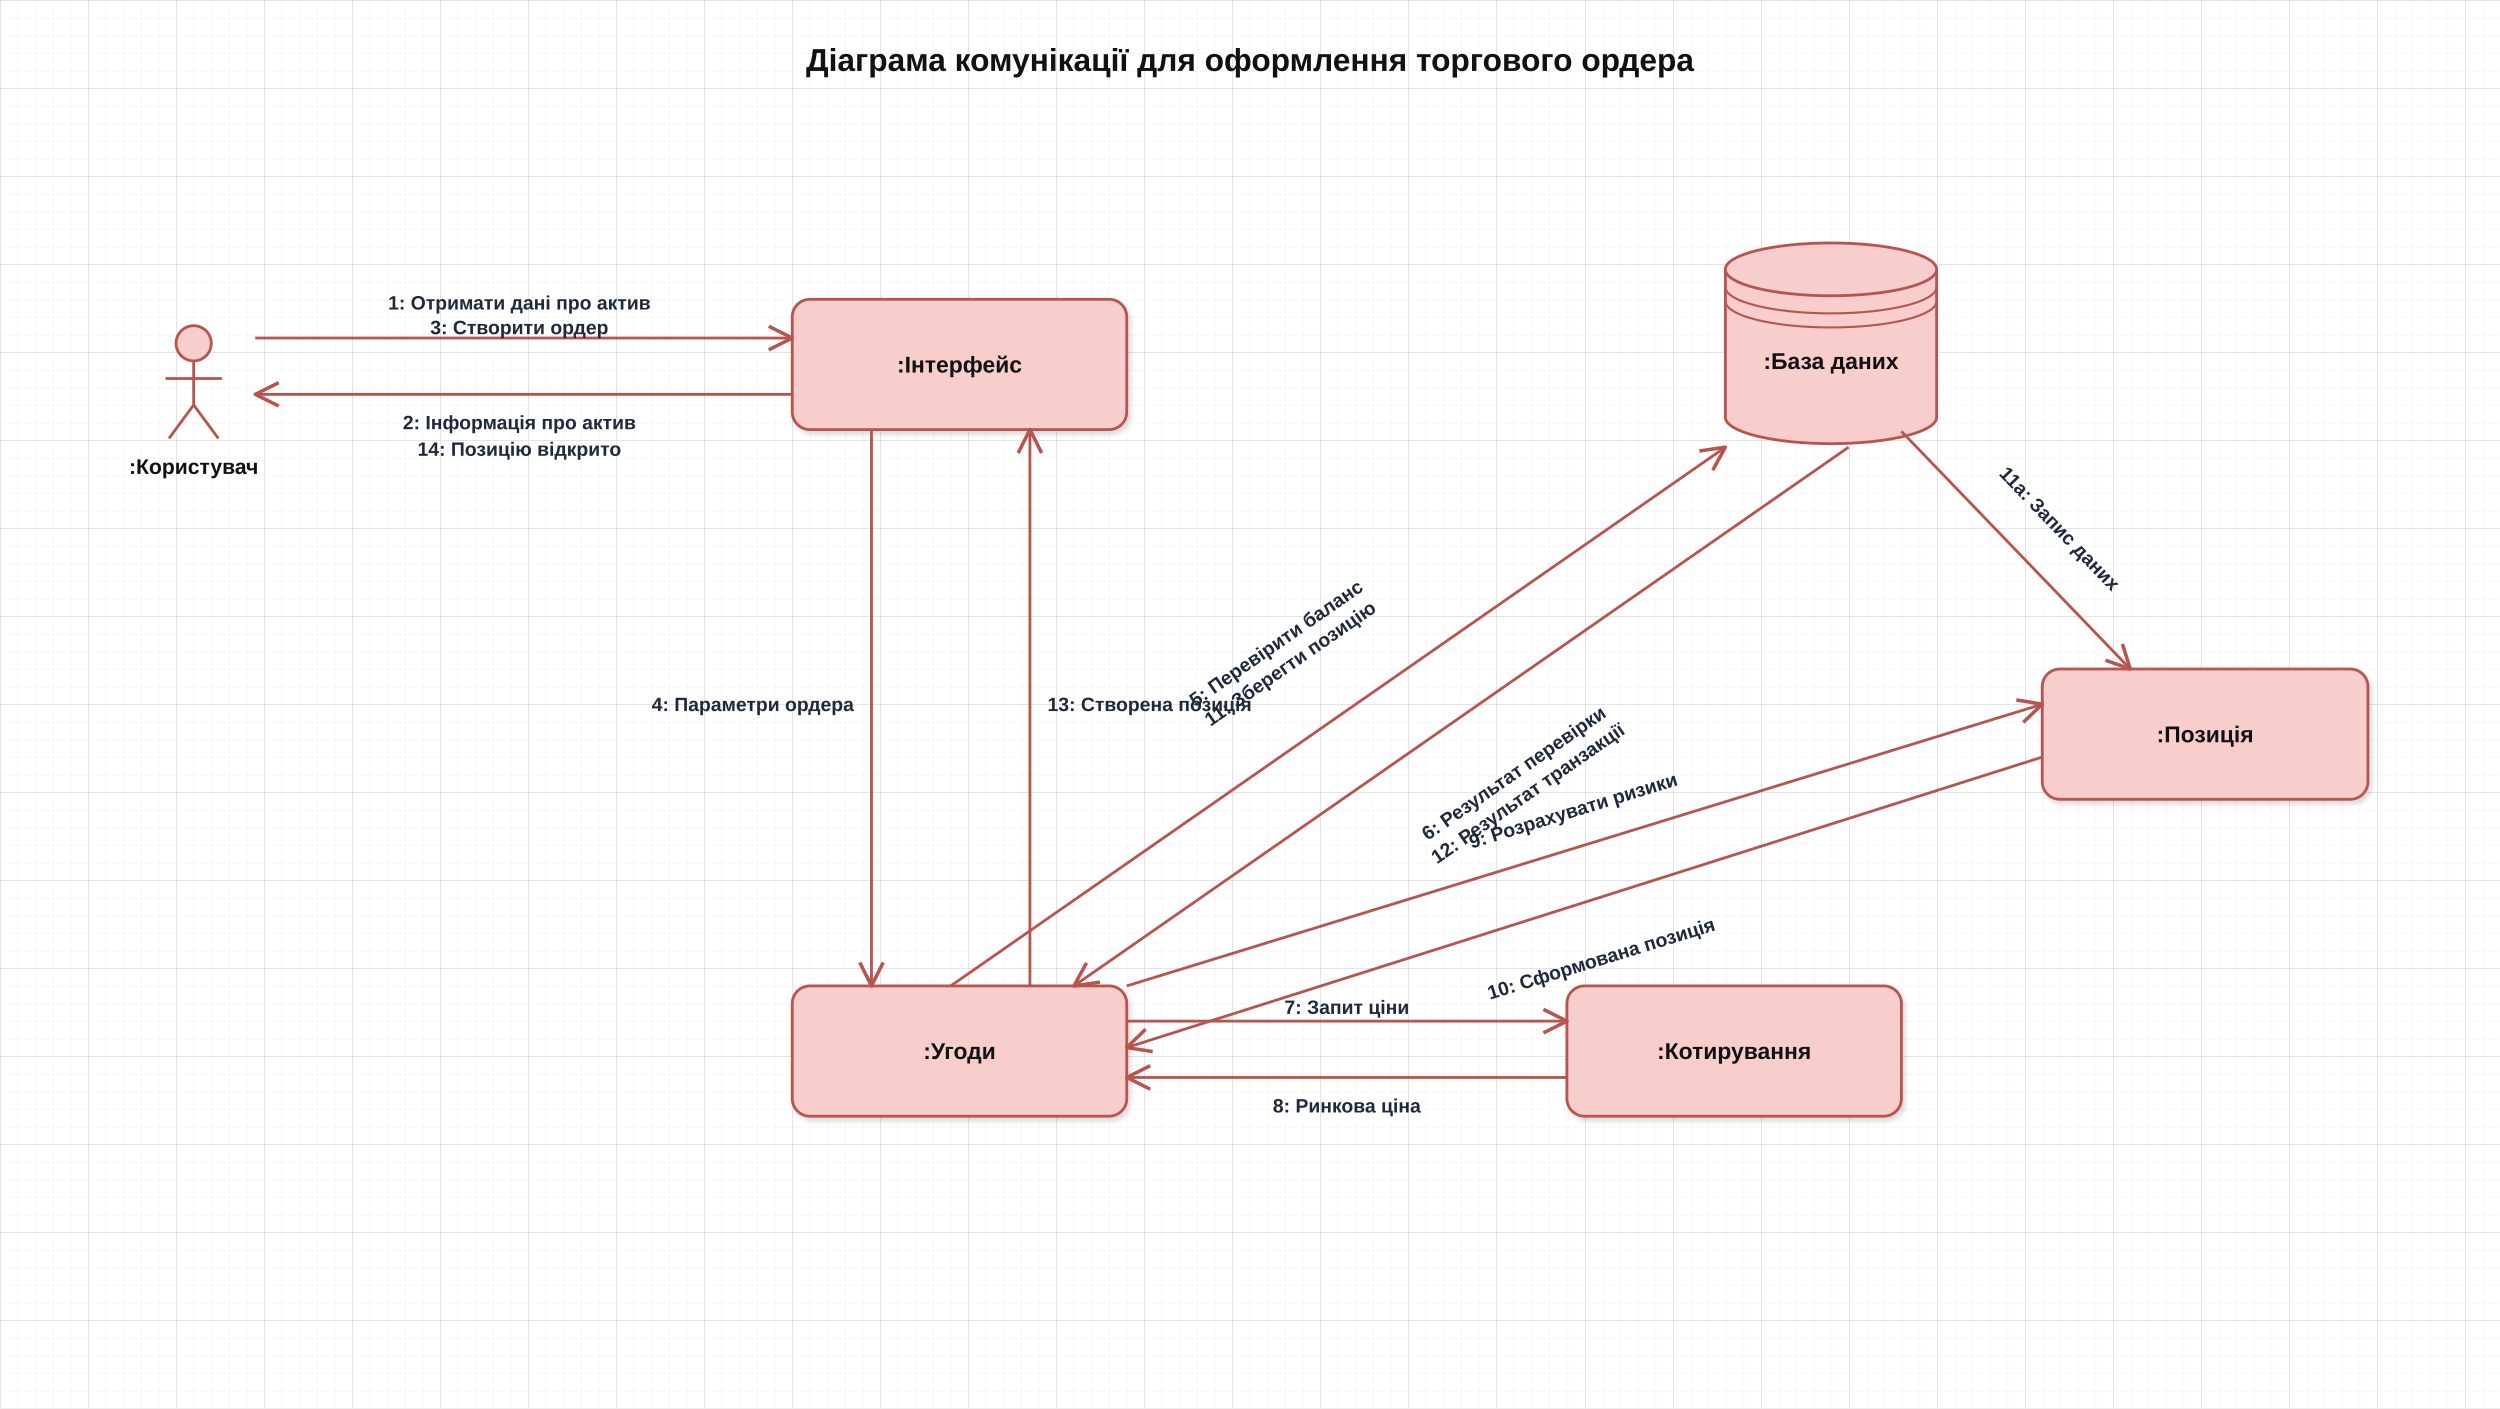
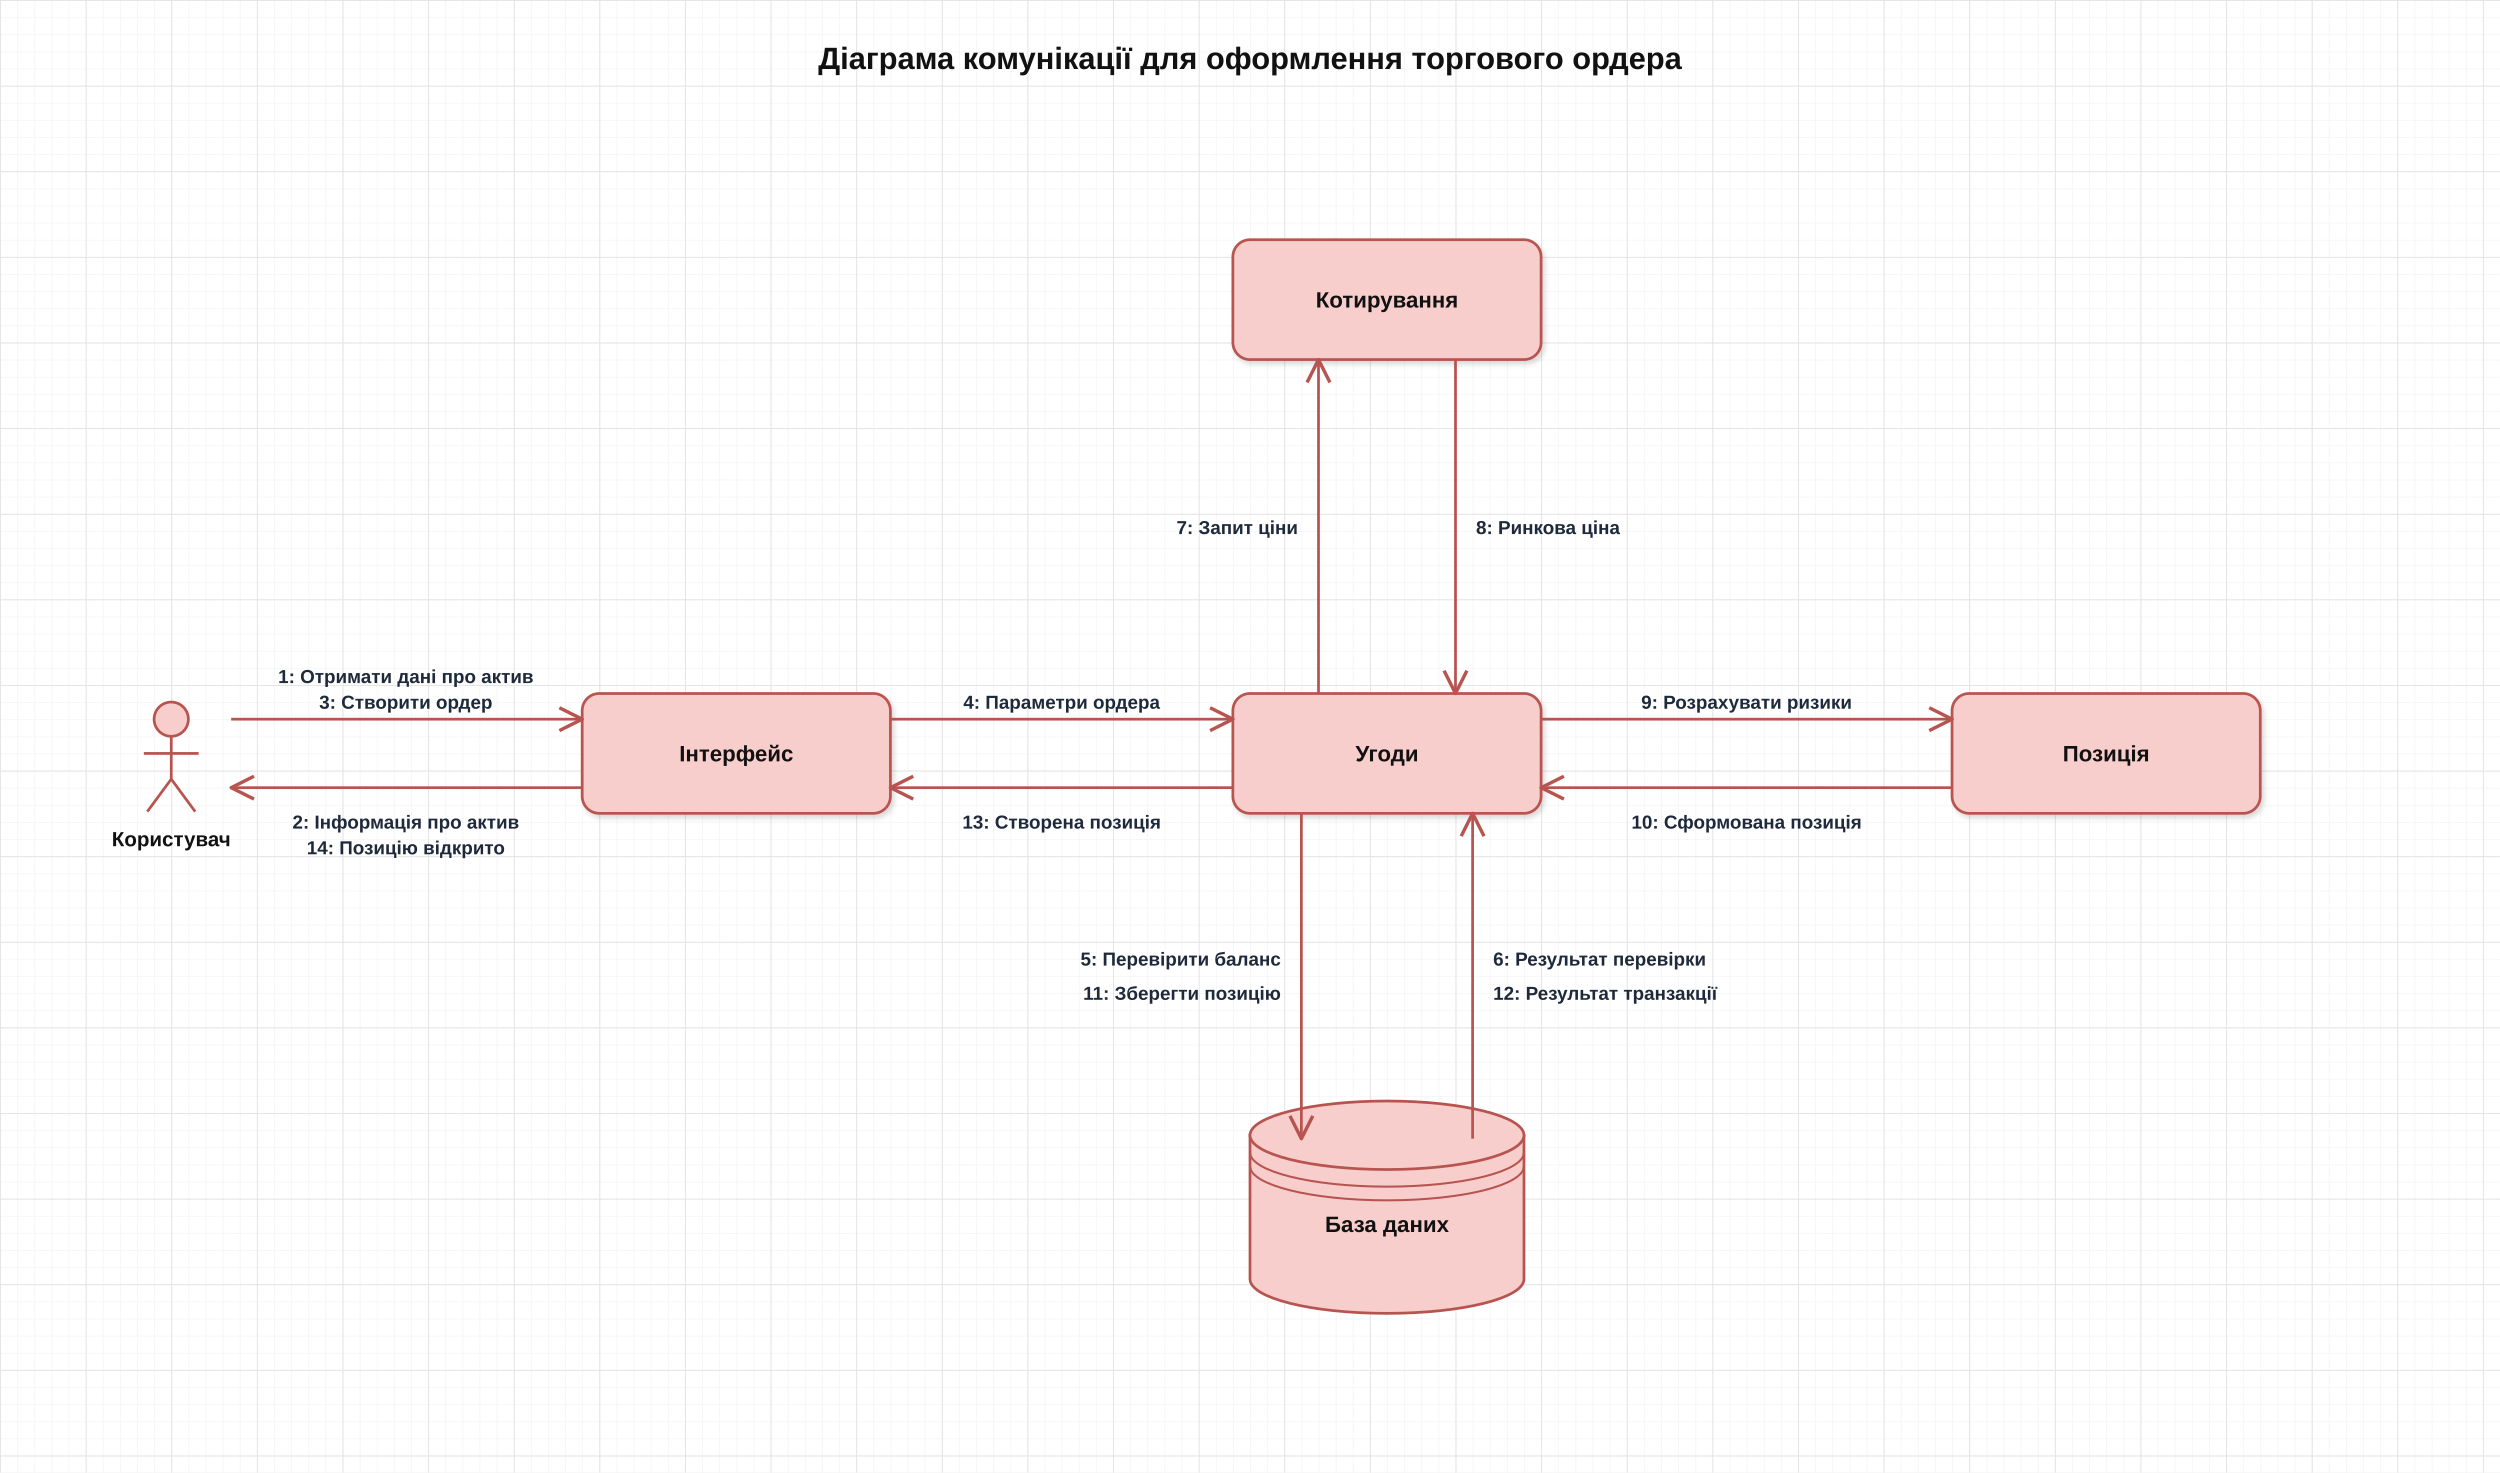
- <svg xmlns="http://www.w3.org/2000/svg" width="1420" height="800" viewBox="0 0 1420 800" font-family="Arial, Helvetica, sans-serif">
+ <svg xmlns="http://www.w3.org/2000/svg" width="1460" height="860" viewBox="0 0 1460 860" font-family="Arial, Helvetica, sans-serif">
  <defs>
    <pattern id="smallGrid" width="10" height="10" patternUnits="userSpaceOnUse">
      <path d="M 10 0 L 0 0 0 10" fill="none" stroke="#f0f0f0" stroke-width="0.6" />
    </pattern>
    <pattern id="grid" width="50" height="50" patternUnits="userSpaceOnUse">
      <rect width="50" height="50" fill="url(#smallGrid)" />
      <path d="M 50 0 L 0 0 0 50" fill="none" stroke="#e2e2e2" stroke-width="1" />
    </pattern>
    <filter id="dropShadow" x="-10%" y="-10%" width="125%" height="125%">
      <feDropShadow dx="1.5" dy="2" stdDeviation="1.5" flood-color="#000000" flood-opacity="0.15" />
    </filter>
    <marker id="vee-blue" viewBox="0 0 12 12" refX="11" refY="6" markerWidth="10" markerHeight="10" orient="auto-start-reverse">
      <path d="M 1 1 L 11 6 L 1 11" fill="none" stroke="#2b7889" stroke-width="1.5" stroke-linejoin="round" />
    </marker>
    <marker id="arrow-blue" viewBox="0 0 12 12" refX="11" refY="6" markerWidth="9" markerHeight="9" orient="auto-start-reverse">
      <path d="M 1 2 L 11 6 L 1 10 z" fill="#2b7889" stroke="#2b7889" stroke-width="1" />
    </marker>
    <marker id="hollow-blue" viewBox="0 0 14 14" refX="13" refY="7" markerWidth="12" markerHeight="12" orient="auto-start-reverse">
      <path d="M 1 1 L 13 7 L 1 13 z" fill="#ffffff" stroke="#2b7889" stroke-width="1.5" />
    </marker>
    <marker id="diamond-filled-blue" viewBox="0 0 16 12" refX="1" refY="6" markerWidth="14" markerHeight="10" orient="auto">
      <path d="M 1 6 L 8 1 L 15 6 L 8 11 z" fill="#2b7889" stroke="#2b7889" stroke-width="1.2" />
    </marker>
    <marker id="diamond-hollow-blue" viewBox="0 0 16 12" refX="1" refY="6" markerWidth="14" markerHeight="10" orient="auto">
      <path d="M 1 6 L 8 1 L 15 6 L 8 11 z" fill="#ffffff" stroke="#2b7889" stroke-width="1.3" />
    </marker>
    <marker id="vee-black" viewBox="0 0 12 12" refX="11" refY="6" markerWidth="10" markerHeight="10" orient="auto-start-reverse">
      <path d="M 1 1 L 11 6 L 1 11" fill="none" stroke="#333333" stroke-width="1.5" stroke-linejoin="round" />
    </marker>
    <marker id="arrow-black" viewBox="0 0 12 12" refX="11" refY="6" markerWidth="9" markerHeight="9" orient="auto-start-reverse">
      <path d="M 1 2 L 11 6 L 1 10 z" fill="#333333" stroke="#333333" stroke-width="1" />
    </marker>
    <marker id="hollow-black" viewBox="0 0 14 14" refX="13" refY="7" markerWidth="12" markerHeight="12" orient="auto-start-reverse">
      <path d="M 1 1 L 13 7 L 1 13 z" fill="#ffffff" stroke="#333333" stroke-width="1.5" />
    </marker>
    <marker id="diamond-filled-black" viewBox="0 0 16 12" refX="1" refY="6" markerWidth="14" markerHeight="10" orient="auto">
      <path d="M 1 6 L 8 1 L 15 6 L 8 11 z" fill="#333333" stroke="#333333" stroke-width="1.2" />
    </marker>
    <marker id="diamond-hollow-black" viewBox="0 0 16 12" refX="1" refY="6" markerWidth="14" markerHeight="10" orient="auto">
      <path d="M 1 6 L 8 1 L 15 6 L 8 11 z" fill="#ffffff" stroke="#333333" stroke-width="1.3" />
    </marker>
    <marker id="vee-red" viewBox="0 0 12 12" refX="11" refY="6" markerWidth="10" markerHeight="10" orient="auto-start-reverse">
      <path d="M 1 1 L 11 6 L 1 11" fill="none" stroke="#e03131" stroke-width="1.5" stroke-linejoin="round" />
    </marker>
    <marker id="arrow-red" viewBox="0 0 12 12" refX="11" refY="6" markerWidth="9" markerHeight="9" orient="auto-start-reverse">
      <path d="M 1 2 L 11 6 L 1 10 z" fill="#e03131" stroke="#e03131" stroke-width="1" />
    </marker>
    <marker id="hollow-red" viewBox="0 0 14 14" refX="13" refY="7" markerWidth="12" markerHeight="12" orient="auto-start-reverse">
      <path d="M 1 1 L 13 7 L 1 13 z" fill="#ffffff" stroke="#e03131" stroke-width="1.5" />
    </marker>
    <marker id="diamond-filled-red" viewBox="0 0 16 12" refX="1" refY="6" markerWidth="14" markerHeight="10" orient="auto">
      <path d="M 1 6 L 8 1 L 15 6 L 8 11 z" fill="#e03131" stroke="#e03131" stroke-width="1.2" />
    </marker>
    <marker id="diamond-hollow-red" viewBox="0 0 16 12" refX="1" refY="6" markerWidth="14" markerHeight="10" orient="auto">
      <path d="M 1 6 L 8 1 L 15 6 L 8 11 z" fill="#ffffff" stroke="#e03131" stroke-width="1.3" />
    </marker>
    <marker id="vee-green" viewBox="0 0 12 12" refX="11" refY="6" markerWidth="10" markerHeight="10" orient="auto-start-reverse">
      <path d="M 1 1 L 11 6 L 1 11" fill="none" stroke="#2b8a3e" stroke-width="1.5" stroke-linejoin="round" />
    </marker>
    <marker id="arrow-green" viewBox="0 0 12 12" refX="11" refY="6" markerWidth="9" markerHeight="9" orient="auto-start-reverse">
      <path d="M 1 2 L 11 6 L 1 10 z" fill="#2b8a3e" stroke="#2b8a3e" stroke-width="1" />
    </marker>
    <marker id="hollow-green" viewBox="0 0 14 14" refX="13" refY="7" markerWidth="12" markerHeight="12" orient="auto-start-reverse">
      <path d="M 1 1 L 13 7 L 1 13 z" fill="#ffffff" stroke="#2b8a3e" stroke-width="1.5" />
    </marker>
    <marker id="diamond-filled-green" viewBox="0 0 16 12" refX="1" refY="6" markerWidth="14" markerHeight="10" orient="auto">
      <path d="M 1 6 L 8 1 L 15 6 L 8 11 z" fill="#2b8a3e" stroke="#2b8a3e" stroke-width="1.2" />
    </marker>
    <marker id="diamond-hollow-green" viewBox="0 0 16 12" refX="1" refY="6" markerWidth="14" markerHeight="10" orient="auto">
      <path d="M 1 6 L 8 1 L 15 6 L 8 11 z" fill="#ffffff" stroke="#2b8a3e" stroke-width="1.3" />
    </marker>
    <marker id="vee-orange" viewBox="0 0 12 12" refX="11" refY="6" markerWidth="10" markerHeight="10" orient="auto-start-reverse">
      <path d="M 1 1 L 11 6 L 1 11" fill="none" stroke="#d97706" stroke-width="1.5" stroke-linejoin="round" />
    </marker>
    <marker id="arrow-orange" viewBox="0 0 12 12" refX="11" refY="6" markerWidth="9" markerHeight="9" orient="auto-start-reverse">
      <path d="M 1 2 L 11 6 L 1 10 z" fill="#d97706" stroke="#d97706" stroke-width="1" />
    </marker>
    <marker id="hollow-orange" viewBox="0 0 14 14" refX="13" refY="7" markerWidth="12" markerHeight="12" orient="auto-start-reverse">
      <path d="M 1 1 L 13 7 L 1 13 z" fill="#ffffff" stroke="#d97706" stroke-width="1.5" />
    </marker>
    <marker id="diamond-filled-orange" viewBox="0 0 16 12" refX="1" refY="6" markerWidth="14" markerHeight="10" orient="auto">
      <path d="M 1 6 L 8 1 L 15 6 L 8 11 z" fill="#d97706" stroke="#d97706" stroke-width="1.2" />
    </marker>
    <marker id="diamond-hollow-orange" viewBox="0 0 16 12" refX="1" refY="6" markerWidth="14" markerHeight="10" orient="auto">
      <path d="M 1 6 L 8 1 L 15 6 L 8 11 z" fill="#ffffff" stroke="#d97706" stroke-width="1.3" />
    </marker>
    <marker id="vee-darkorange" viewBox="0 0 12 12" refX="11" refY="6" markerWidth="10" markerHeight="10" orient="auto-start-reverse">
      <path d="M 1 1 L 11 6 L 1 11" fill="none" stroke="#d9480f" stroke-width="1.5" stroke-linejoin="round" />
    </marker>
    <marker id="arrow-darkorange" viewBox="0 0 12 12" refX="11" refY="6" markerWidth="9" markerHeight="9" orient="auto-start-reverse">
      <path d="M 1 2 L 11 6 L 1 10 z" fill="#d9480f" stroke="#d9480f" stroke-width="1" />
    </marker>
    <marker id="hollow-darkorange" viewBox="0 0 14 14" refX="13" refY="7" markerWidth="12" markerHeight="12" orient="auto-start-reverse">
      <path d="M 1 1 L 13 7 L 1 13 z" fill="#ffffff" stroke="#d9480f" stroke-width="1.5" />
    </marker>
    <marker id="diamond-filled-darkorange" viewBox="0 0 16 12" refX="1" refY="6" markerWidth="14" markerHeight="10" orient="auto">
      <path d="M 1 6 L 8 1 L 15 6 L 8 11 z" fill="#d9480f" stroke="#d9480f" stroke-width="1.2" />
    </marker>
    <marker id="diamond-hollow-darkorange" viewBox="0 0 16 12" refX="1" refY="6" markerWidth="14" markerHeight="10" orient="auto">
      <path d="M 1 6 L 8 1 L 15 6 L 8 11 z" fill="#ffffff" stroke="#d9480f" stroke-width="1.3" />
    </marker>
    <marker id="vee-pink" viewBox="0 0 12 12" refX="11" refY="6" markerWidth="10" markerHeight="10" orient="auto-start-reverse">
      <path d="M 1 1 L 11 6 L 1 11" fill="none" stroke="#b85450" stroke-width="1.5" stroke-linejoin="round" />
    </marker>
    <marker id="arrow-pink" viewBox="0 0 12 12" refX="11" refY="6" markerWidth="9" markerHeight="9" orient="auto-start-reverse">
      <path d="M 1 2 L 11 6 L 1 10 z" fill="#b85450" stroke="#b85450" stroke-width="1" />
    </marker>
    <marker id="hollow-pink" viewBox="0 0 14 14" refX="13" refY="7" markerWidth="12" markerHeight="12" orient="auto-start-reverse">
      <path d="M 1 1 L 13 7 L 1 13 z" fill="#ffffff" stroke="#b85450" stroke-width="1.5" />
    </marker>
    <marker id="diamond-filled-pink" viewBox="0 0 16 12" refX="1" refY="6" markerWidth="14" markerHeight="10" orient="auto">
      <path d="M 1 6 L 8 1 L 15 6 L 8 11 z" fill="#b85450" stroke="#b85450" stroke-width="1.2" />
    </marker>
    <marker id="diamond-hollow-pink" viewBox="0 0 16 12" refX="1" refY="6" markerWidth="14" markerHeight="10" orient="auto">
      <path d="M 1 6 L 8 1 L 15 6 L 8 11 z" fill="#ffffff" stroke="#b85450" stroke-width="1.3" />
    </marker>
    <marker id="vee-slate" viewBox="0 0 12 12" refX="11" refY="6" markerWidth="10" markerHeight="10" orient="auto-start-reverse">
      <path d="M 1 1 L 11 6 L 1 11" fill="none" stroke="#475569" stroke-width="1.5" stroke-linejoin="round" />
    </marker>
    <marker id="arrow-slate" viewBox="0 0 12 12" refX="11" refY="6" markerWidth="9" markerHeight="9" orient="auto-start-reverse">
      <path d="M 1 2 L 11 6 L 1 10 z" fill="#475569" stroke="#475569" stroke-width="1" />
    </marker>
    <marker id="hollow-slate" viewBox="0 0 14 14" refX="13" refY="7" markerWidth="12" markerHeight="12" orient="auto-start-reverse">
      <path d="M 1 1 L 13 7 L 1 13 z" fill="#ffffff" stroke="#475569" stroke-width="1.5" />
    </marker>
    <marker id="diamond-filled-slate" viewBox="0 0 16 12" refX="1" refY="6" markerWidth="14" markerHeight="10" orient="auto">
      <path d="M 1 6 L 8 1 L 15 6 L 8 11 z" fill="#475569" stroke="#475569" stroke-width="1.2" />
    </marker>
    <marker id="diamond-hollow-slate" viewBox="0 0 16 12" refX="1" refY="6" markerWidth="14" markerHeight="10" orient="auto">
      <path d="M 1 6 L 8 1 L 15 6 L 8 11 z" fill="#ffffff" stroke="#475569" stroke-width="1.3" />
    </marker>
    <marker id="er-one" viewBox="0 0 16 16" refX="2" refY="8" markerWidth="14" markerHeight="14" orient="auto">
      <path d="M 6 2 L 6 14 M 10 2 L 10 14" fill="none" stroke="#2b7889" stroke-width="1.6" />
    </marker>
    <marker id="er-many" viewBox="0 0 20 16" refX="18" refY="8" markerWidth="16" markerHeight="14" orient="auto">
      <circle cx="5" cy="8" r="3" fill="#ffffff" stroke="#2b7889" stroke-width="1.5" />
      <path d="M 9 8 L 19 2 M 9 8 L 19 8 M 9 8 L 19 14" fill="none" stroke="#2b7889" stroke-width="1.5" />
    </marker>
  </defs>
-   <rect width="1420" height="800" fill="#ffffff" />
-   <rect width="1420" height="800" fill="url(#grid)" />
-   <text x="710.0" y="40.3" font-size="18" font-weight="bold" font-style="normal" text-anchor="middle" fill="#111111">Діаграма комунікації для оформлення торгового ордера</text>
-   <circle cx="110" cy="195" r="10" fill="#f8cecc" stroke="#b85450" stroke-width="1.6" />
-   <line x1="110" y1="205" x2="110" y2="230" stroke="#b85450" stroke-width="1.6" />
-   <line x1="94" y1="215" x2="126" y2="215" stroke="#b85450" stroke-width="1.6" />
-   <line x1="110" y1="230" x2="96" y2="249" stroke="#b85450" stroke-width="1.6" />
-   <line x1="110" y1="230" x2="124" y2="249" stroke="#b85450" stroke-width="1.6" />
-   <text x="110.0" y="269.2" font-size="12" font-weight="bold" font-style="normal" text-anchor="middle" fill="#111111">:Користувач</text>
-   <rect x="450" y="170" width="190" height="74" rx="10" fill="#f8cecc" stroke="#b85450" stroke-width="1.6" filter="url(#dropShadow)" />
-   <text x="545.0" y="211.6" font-size="13" font-weight="bold" font-style="normal" text-anchor="middle" fill="#111111">:Інтерфейс</text>
-   <rect x="450" y="560" width="190" height="74" rx="10" fill="#f8cecc" stroke="#b85450" stroke-width="1.6" filter="url(#dropShadow)" />
-   <text x="545.0" y="601.5" font-size="13" font-weight="bold" font-style="normal" text-anchor="middle" fill="#111111">:Угоди</text>
-   <path d="M 980 153.0 L 980 237.0 A 60 15.0 0 0 0 1100 237.0 L 1100 153.0 Z" fill="#f8cecc" stroke="#b85450" stroke-width="1.6" />
-   <ellipse cx="1040" cy="153.0" rx="60" ry="15.0" fill="#f8cecc" stroke="#b85450" stroke-width="1.6" />
-   <path d="M 980 163.0 A 60 15.0 0 0 0 1100 163.0" fill="none" stroke="#b85450" stroke-width="1.2" />
-   <path d="M 980 171.0 A 60 15.0 0 0 0 1100 171.0" fill="none" stroke="#b85450" stroke-width="1.2" />
-   <text x="1040.0" y="209.6" font-size="13" font-weight="bold" font-style="normal" text-anchor="middle" fill="#111111">:База даних</text>
-   <rect x="890" y="560" width="190" height="74" rx="10" fill="#f8cecc" stroke="#b85450" stroke-width="1.6" filter="url(#dropShadow)" />
-   <text x="985.0" y="601.5" font-size="13" font-weight="bold" font-style="normal" text-anchor="middle" fill="#111111">:Котирування</text>
-   <rect x="1160" y="380" width="185" height="74" rx="10" fill="#f8cecc" stroke="#b85450" stroke-width="1.6" filter="url(#dropShadow)" />
-   <text x="1252.5" y="421.6" font-size="13" font-weight="bold" font-style="normal" text-anchor="middle" fill="#111111">:Позиція</text>
-   <path d="M 145.0 192.0 L 450.0 192.0" fill="none" stroke="#b85450" stroke-width="1.6" marker-end="url(#vee-pink)" />
-   <text x="295.0" y="175.8" font-size="11" font-weight="bold" font-style="normal" text-anchor="middle" fill="#1e293b">1: Отримати дані про актив</text>
-   <text x="295.0" y="189.8" font-size="11" font-weight="bold" font-style="normal" text-anchor="middle" fill="#1e293b">3: Створити ордер</text>
-   <path d="M 450.0 224.0 L 145.0 224.0" fill="none" stroke="#b85450" stroke-width="1.6" marker-end="url(#vee-pink)" />
-   <text x="295.0" y="243.8" font-size="11" font-weight="bold" font-style="normal" text-anchor="middle" fill="#1e293b">2: Інформація про актив</text>
-   <text x="295.0" y="258.9" font-size="11" font-weight="bold" font-style="normal" text-anchor="middle" fill="#1e293b">14: Позицію відкрито</text>
-   <path d="M 495.0 244.0 L 495.0 560.0" fill="none" stroke="#b85450" stroke-width="1.6" marker-end="url(#vee-pink)" />
-   <text x="485.0" y="403.9" font-size="11" font-weight="bold" font-style="normal" text-anchor="end" fill="#1e293b">4: Параметри ордера</text>
-   <path d="M 585.0 560.0 L 585.0 244.0" fill="none" stroke="#b85450" stroke-width="1.6" marker-end="url(#vee-pink)" />
-   <text x="595.0" y="403.9" font-size="11" font-weight="bold" font-style="normal" text-anchor="start" fill="#1e293b">13: Створена позиція</text>
-   <path d="M 540.0 560.0 L 980.0 254.0" fill="none" stroke="#b85450" stroke-width="1.6" marker-end="url(#vee-pink)" />
-   <g transform="rotate(-34.8, 735, 380)">
-     <text x="735.0" y="365.9" font-size="11" font-weight="bold" font-style="normal" text-anchor="middle" fill="#1e293b">5: Перевірити баланс</text>
-     <text x="735.0" y="379.9" font-size="11" font-weight="bold" font-style="normal" text-anchor="middle" fill="#1e293b">11: Зберегти позицію</text>
-   </g>
-   <path d="M 1050.0 254.0 L 610.0 560.0" fill="none" stroke="#b85450" stroke-width="1.6" marker-end="url(#vee-pink)" />
-   <g transform="rotate(-34.8, 850, 425)">
-     <text x="850.0" y="445.9" font-size="11" font-weight="bold" font-style="normal" text-anchor="middle" fill="#1e293b">6: Результат перевірки</text>
-     <text x="850.0" y="459.9" font-size="11" font-weight="bold" font-style="normal" text-anchor="middle" fill="#1e293b">12: Результат транзакції</text>
-   </g>
-   <path d="M 640.0 580.0 L 890.0 580.0" fill="none" stroke="#b85450" stroke-width="1.6" marker-end="url(#vee-pink)" />
-   <text x="765.0" y="575.9" font-size="11" font-weight="bold" font-style="normal" text-anchor="middle" fill="#1e293b">7: Запит ціни</text>
-   <path d="M 890.0 612.0 L 640.0 612.0" fill="none" stroke="#b85450" stroke-width="1.6" marker-end="url(#vee-pink)" />
-   <text x="765.0" y="631.9" font-size="11" font-weight="bold" font-style="normal" text-anchor="middle" fill="#1e293b">8: Ринкова ціна</text>
-   <path d="M 640.0 560.0 L 1160.0 400.0" fill="none" stroke="#b85450" stroke-width="1.6" marker-end="url(#vee-pink)" />
-   <g transform="rotate(-17.1, 895, 465)">
-     <text x="895.0" y="463.9" font-size="11" font-weight="bold" font-style="normal" text-anchor="middle" fill="#1e293b">9: Розрахувати ризики</text>
-   </g>
-   <path d="M 1160.0 430.0 L 640.0 595.0" fill="none" stroke="#b85450" stroke-width="1.6" marker-end="url(#vee-pink)" />
-   <g transform="rotate(-17.1, 905, 530)">
-     <text x="905.0" y="548.9" font-size="11" font-weight="bold" font-style="normal" text-anchor="middle" fill="#1e293b">10: Сформована позиція</text>
-   </g>
-   <path d="M 1080.0 245.0 L 1210.0 380.0" fill="none" stroke="#b85450" stroke-width="1.6" marker-end="url(#vee-pink)" />
-   <g transform="rotate(46.0, 1165, 305)">
-     <text x="1165.0" y="301.9" font-size="11" font-weight="bold" font-style="normal" text-anchor="middle" fill="#1e293b">11a: Запис даних</text>
-   </g>
+   <rect width="1460" height="860" fill="#ffffff" />
+   <rect width="1460" height="860" fill="url(#grid)" />
+   <text x="730.0" y="40.3" font-size="18" font-weight="bold" font-style="normal" text-anchor="middle" fill="#111111">Діаграма комунікації для оформлення торгового ордера</text>
+   <circle cx="100" cy="420" r="10" fill="#f8cecc" stroke="#b85450" stroke-width="1.6" />
+   <line x1="100" y1="430" x2="100" y2="455" stroke="#b85450" stroke-width="1.6" />
+   <line x1="84" y1="440" x2="116" y2="440" stroke="#b85450" stroke-width="1.6" />
+   <line x1="100" y1="455" x2="86" y2="474" stroke="#b85450" stroke-width="1.6" />
+   <line x1="100" y1="455" x2="114" y2="474" stroke="#b85450" stroke-width="1.6" />
+   <text x="100.0" y="494.2" font-size="12" font-weight="bold" font-style="normal" text-anchor="middle" fill="#111111">Користувач</text>
+   <rect x="340" y="405" width="180" height="70" rx="10" fill="#f8cecc" stroke="#b85450" stroke-width="1.6" filter="url(#dropShadow)" />
+   <text x="430.0" y="444.6" font-size="13" font-weight="bold" font-style="normal" text-anchor="middle" fill="#111111">Інтерфейс</text>
+   <rect x="720" y="405" width="180" height="70" rx="10" fill="#f8cecc" stroke="#b85450" stroke-width="1.6" filter="url(#dropShadow)" />
+   <text x="810.0" y="444.6" font-size="13" font-weight="bold" font-style="normal" text-anchor="middle" fill="#111111">Угоди</text>
+   <rect x="1140" y="405" width="180" height="70" rx="10" fill="#f8cecc" stroke="#b85450" stroke-width="1.6" filter="url(#dropShadow)" />
+   <text x="1230.0" y="444.6" font-size="13" font-weight="bold" font-style="normal" text-anchor="middle" fill="#111111">Позиція</text>
+   <rect x="720" y="140" width="180" height="70" rx="10" fill="#f8cecc" stroke="#b85450" stroke-width="1.6" filter="url(#dropShadow)" />
+   <text x="810.0" y="179.6" font-size="13" font-weight="bold" font-style="normal" text-anchor="middle" fill="#111111">Котирування</text>
+   <path d="M 730 663.0 L 730 747.0 A 80 20.0 0 0 0 890 747.0 L 890 663.0 Z" fill="#f8cecc" stroke="#b85450" stroke-width="1.6" />
+   <ellipse cx="810" cy="663.0" rx="80" ry="20.0" fill="#f8cecc" stroke="#b85450" stroke-width="1.6" />
+   <path d="M 730 673.0 A 80 20.0 0 0 0 890 673.0" fill="none" stroke="#b85450" stroke-width="1.2" />
+   <path d="M 730 681.0 A 80 20.0 0 0 0 890 681.0" fill="none" stroke="#b85450" stroke-width="1.2" />
+   <text x="810.0" y="719.5" font-size="13" font-weight="bold" font-style="normal" text-anchor="middle" fill="#111111">База даних</text>
+   <path d="M 135.0 420.0 L 340.0 420.0" fill="none" stroke="#b85450" stroke-width="1.6" marker-end="url(#vee-pink)" />
+   <text x="237.0" y="398.9" font-size="11" font-weight="bold" font-style="normal" text-anchor="middle" fill="#1e293b">1: Отримати дані про актив</text>
+   <text x="237.0" y="413.9" font-size="11" font-weight="bold" font-style="normal" text-anchor="middle" fill="#1e293b">3: Створити ордер</text>
+   <path d="M 340.0 460.0 L 135.0 460.0" fill="none" stroke="#b85450" stroke-width="1.6" marker-end="url(#vee-pink)" />
+   <text x="237.0" y="483.9" font-size="11" font-weight="bold" font-style="normal" text-anchor="middle" fill="#1e293b">2: Інформація про актив</text>
+   <text x="237.0" y="498.9" font-size="11" font-weight="bold" font-style="normal" text-anchor="middle" fill="#1e293b">14: Позицію відкрито</text>
+   <path d="M 520.0 420.0 L 720.0 420.0" fill="none" stroke="#b85450" stroke-width="1.6" marker-end="url(#vee-pink)" />
+   <text x="620.0" y="413.9" font-size="11" font-weight="bold" font-style="normal" text-anchor="middle" fill="#1e293b">4: Параметри ордера</text>
+   <path d="M 720.0 460.0 L 520.0 460.0" fill="none" stroke="#b85450" stroke-width="1.6" marker-end="url(#vee-pink)" />
+   <text x="620.0" y="483.9" font-size="11" font-weight="bold" font-style="normal" text-anchor="middle" fill="#1e293b">13: Створена позиція</text>
+   <path d="M 770.0 405.0 L 770.0 210.0" fill="none" stroke="#b85450" stroke-width="1.6" marker-end="url(#vee-pink)" />
+   <text x="758.0" y="311.9" font-size="11" font-weight="bold" font-style="normal" text-anchor="end" fill="#1e293b">7: Запит ціни</text>
+   <path d="M 850.0 210.0 L 850.0 405.0" fill="none" stroke="#b85450" stroke-width="1.6" marker-end="url(#vee-pink)" />
+   <text x="862.0" y="311.9" font-size="11" font-weight="bold" font-style="normal" text-anchor="start" fill="#1e293b">8: Ринкова ціна</text>
+   <path d="M 900.0 420.0 L 1140.0 420.0" fill="none" stroke="#b85450" stroke-width="1.6" marker-end="url(#vee-pink)" />
+   <text x="1020.0" y="413.9" font-size="11" font-weight="bold" font-style="normal" text-anchor="middle" fill="#1e293b">9: Розрахувати ризики</text>
+   <path d="M 1140.0 460.0 L 900.0 460.0" fill="none" stroke="#b85450" stroke-width="1.6" marker-end="url(#vee-pink)" />
+   <text x="1020.0" y="483.9" font-size="11" font-weight="bold" font-style="normal" text-anchor="middle" fill="#1e293b">10: Сформована позиція</text>
+   <path d="M 760.0 475.0 L 760.0 665.0" fill="none" stroke="#b85450" stroke-width="1.6" marker-end="url(#vee-pink)" />
+   <text x="748.0" y="563.9" font-size="11" font-weight="bold" font-style="normal" text-anchor="end" fill="#1e293b">5: Перевірити баланс</text>
+   <text x="748.0" y="583.9" font-size="11" font-weight="bold" font-style="normal" text-anchor="end" fill="#1e293b">11: Зберегти позицію</text>
+   <path d="M 860.0 665.0 L 860.0 475.0" fill="none" stroke="#b85450" stroke-width="1.6" marker-end="url(#vee-pink)" />
+   <text x="872.0" y="563.9" font-size="11" font-weight="bold" font-style="normal" text-anchor="start" fill="#1e293b">6: Результат перевірки</text>
+   <text x="872.0" y="583.9" font-size="11" font-weight="bold" font-style="normal" text-anchor="start" fill="#1e293b">12: Результат транзакції</text>
</svg>
